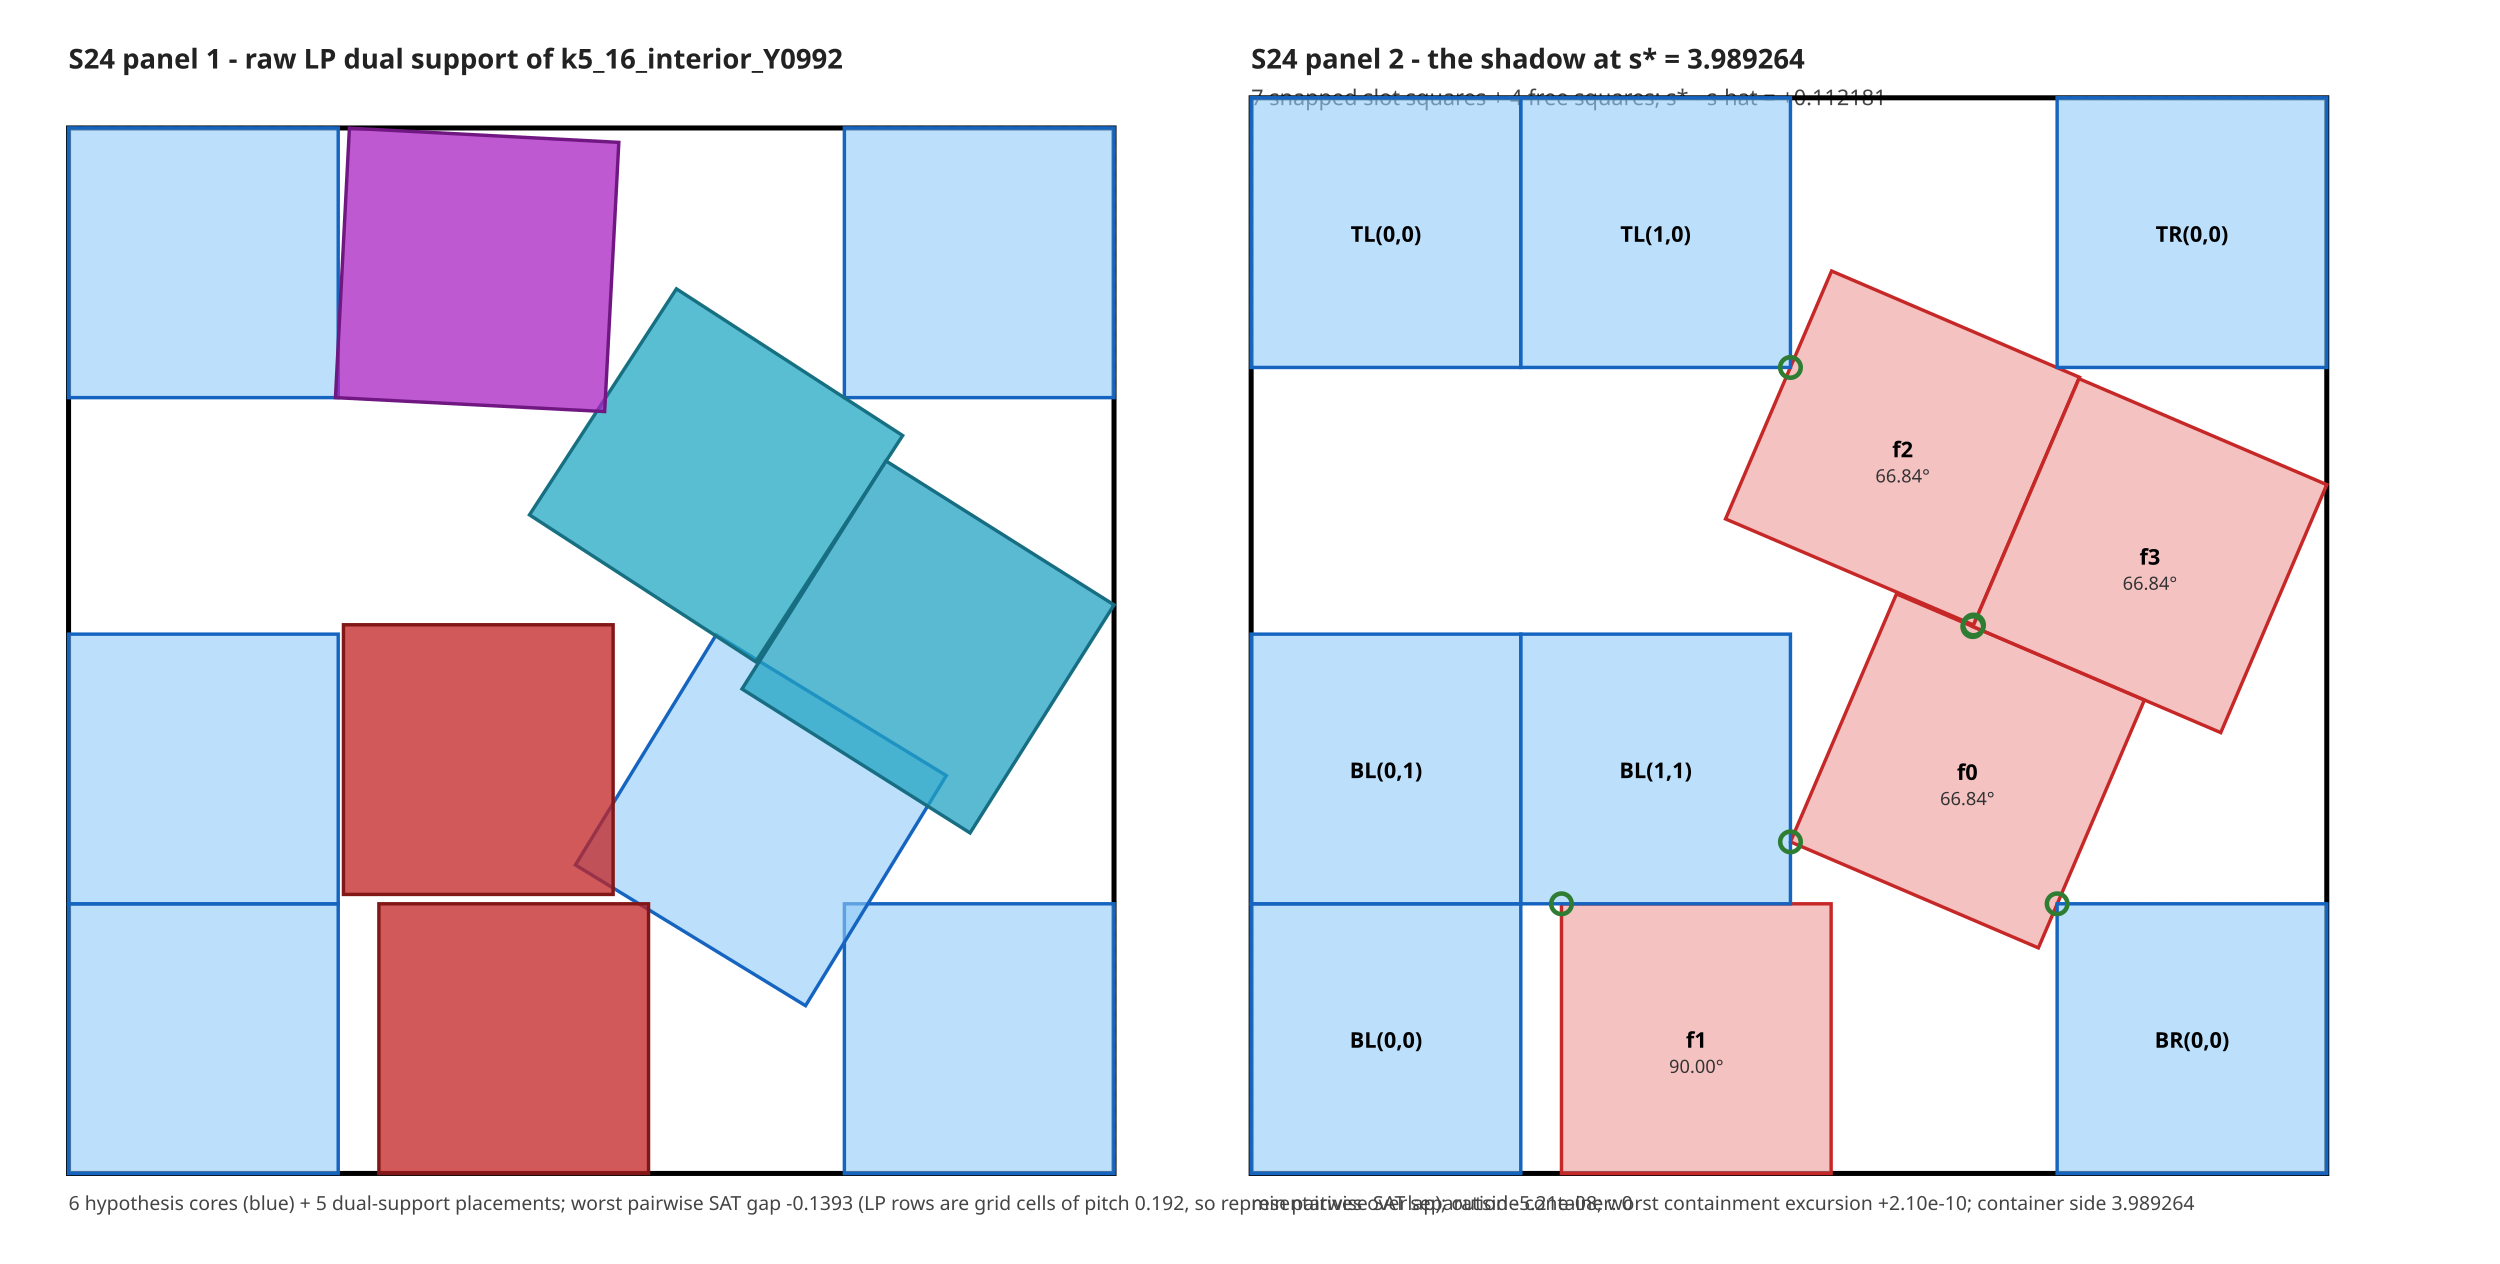
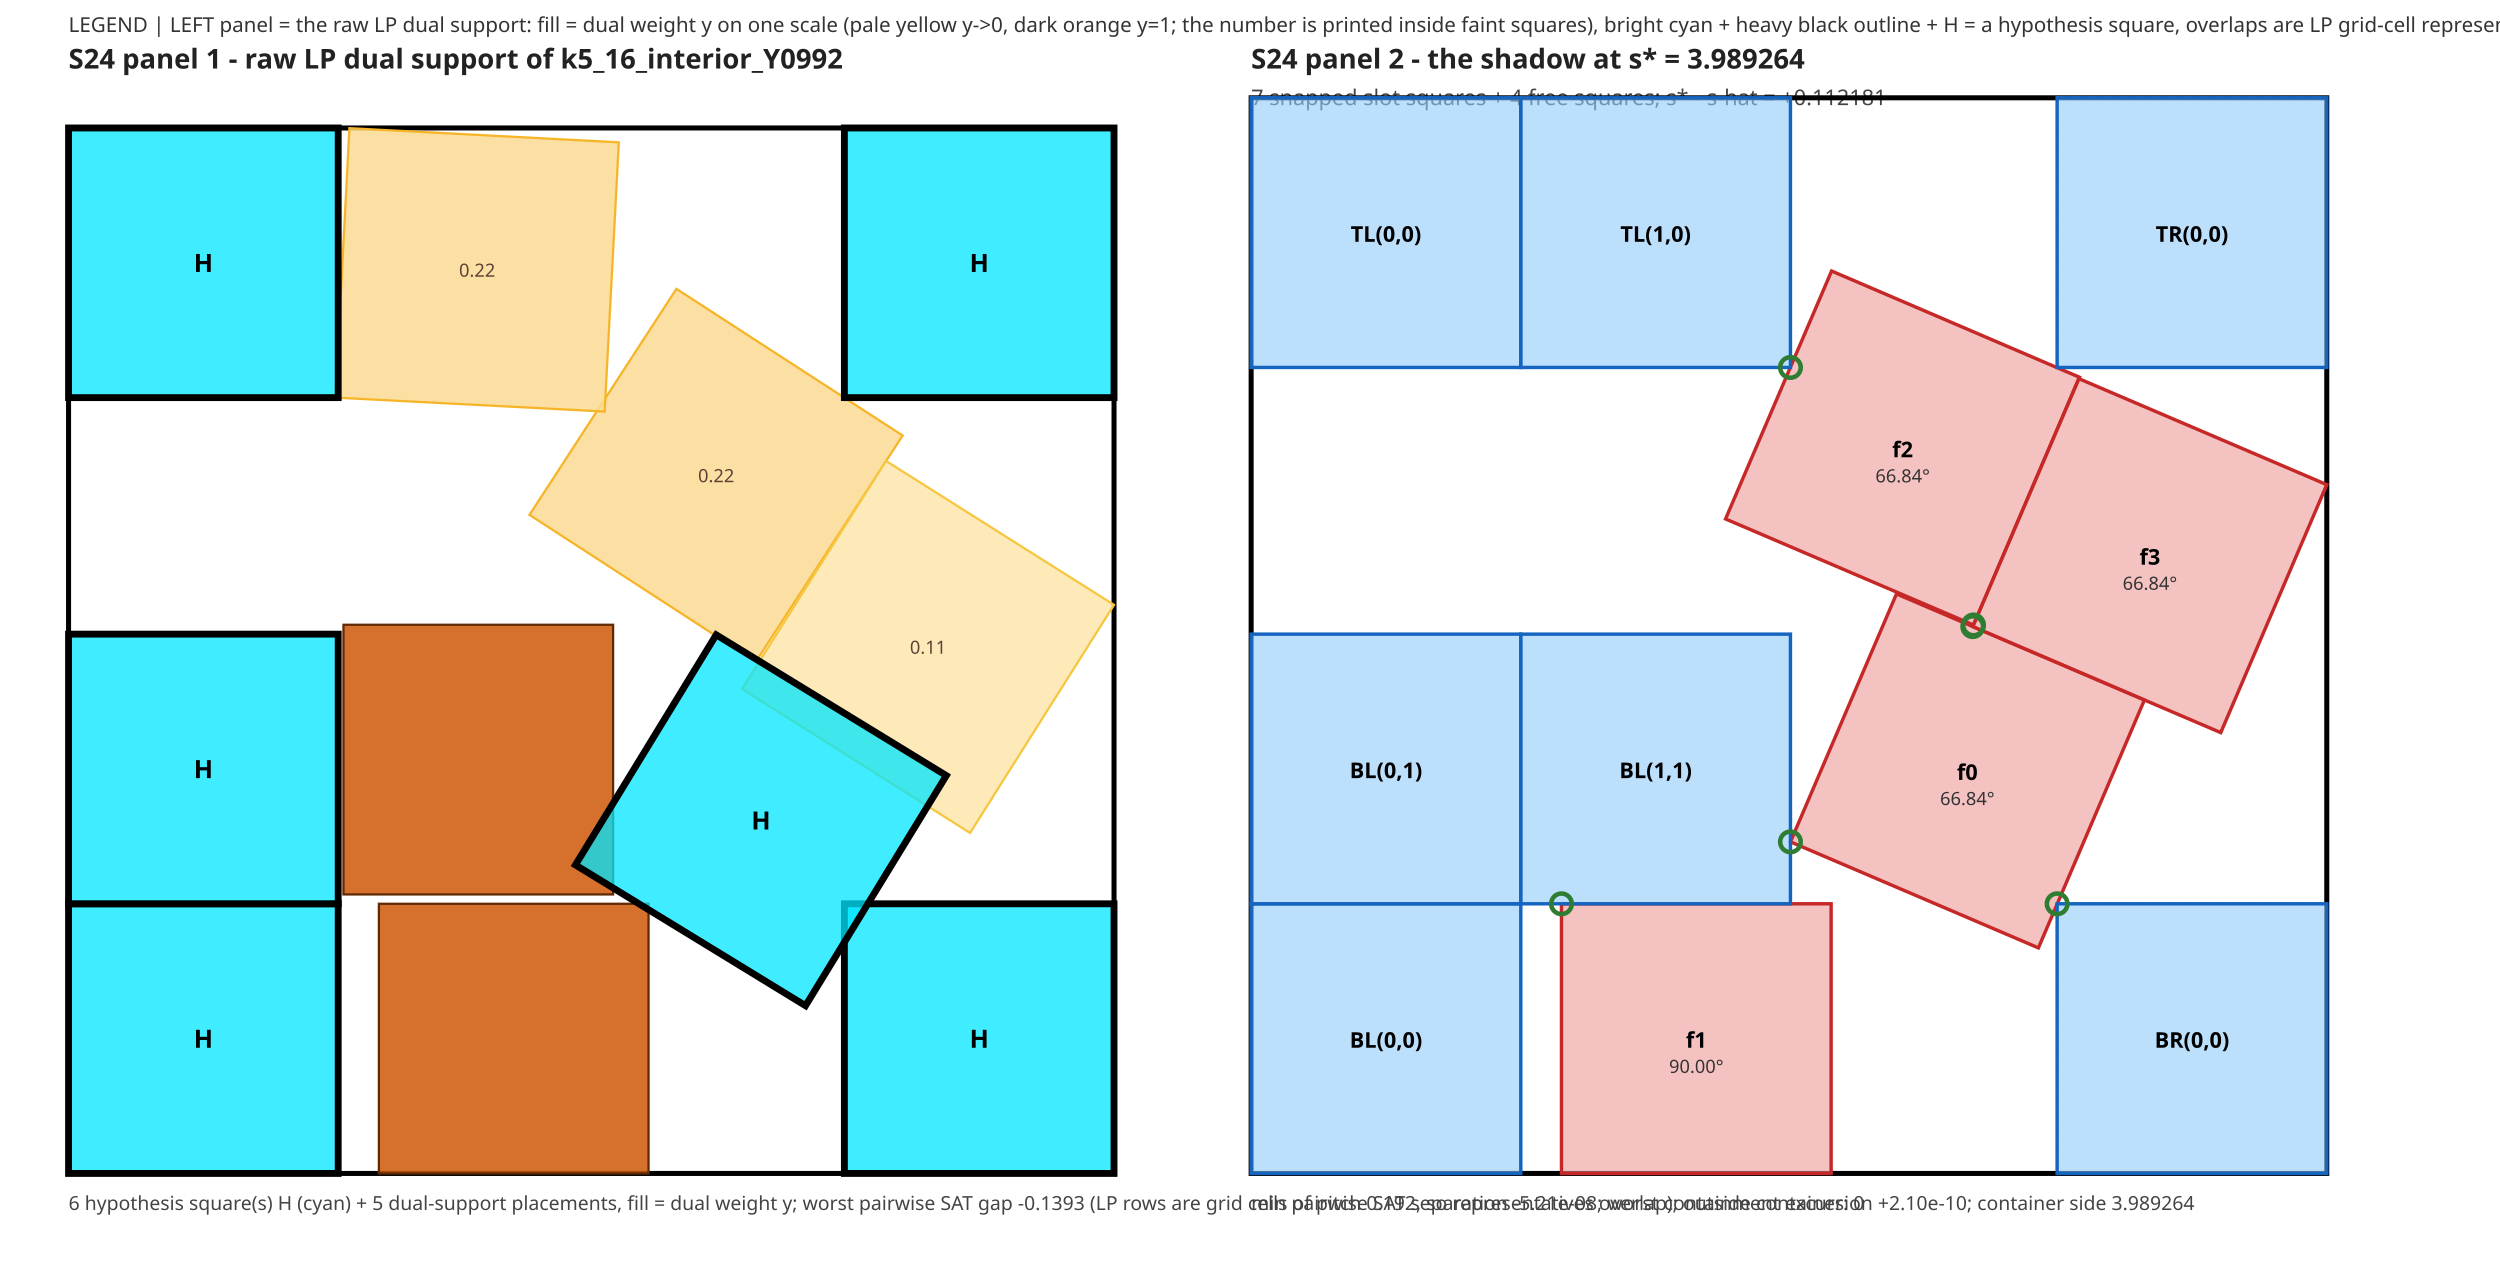
<svg xmlns="http://www.w3.org/2000/svg" width="1094" height="553" font-family="Segoe UI, sans-serif" style="background:#fff">
+   <text x="30.0" y="14.0" font-size="9" fill="#333" text-anchor="start">LEGEND  |  LEFT panel = the raw LP dual support: fill = dual weight y on one scale (pale yellow y-&gt;0, dark orange y=1; the number is printed inside faint squares), bright cyan + heavy black outline + H = a hypothesis square, overlaps are LP grid-cell representatives.  |  RIGHT panel = the minimised packing at s*: blue = slot square (named cell), red = free square (f-index + tilt), green ring = contact at gap &lt; 1e-6.</text>
  <text x="30.0" y="30.0" font-size="12" fill="#222" text-anchor="start" font-weight="bold">S24 panel 1 - raw LP dual support of k5_16_interior_Y0992</text>
  <rect x="30" y="56.0" width="457.5" height="457.5" fill="none" stroke="#000" stroke-width="2.2" />
  <rect x="30.0" y="395.5" width="118" height="118" fill="none" stroke="#bbb" stroke-width="1" stroke-dasharray="4,3" />
  <rect x="369.5" y="395.5" width="118" height="118" fill="none" stroke="#bbb" stroke-width="1" stroke-dasharray="4,3" />
  <rect x="30.0" y="56.0" width="118" height="118" fill="none" stroke="#bbb" stroke-width="1" stroke-dasharray="4,3" />
  <rect x="369.5" y="56.0" width="118" height="118" fill="none" stroke="#bbb" stroke-width="1" stroke-dasharray="4,3" />
-   <polygon points="30.0,513.5 148.0,513.5 148.0,395.5 30.0,395.5" fill="#90caf9" fill-opacity="0.60" stroke="#1565c0" stroke-width="1.5" />
-   <polygon points="30.0,395.5 148.0,395.5 148.0,277.5 30.0,277.5" fill="#90caf9" fill-opacity="0.60" stroke="#1565c0" stroke-width="1.5" />
-   <polygon points="30.0,174.0 148.0,174.0 148.0,56.0 30.0,56.0" fill="#90caf9" fill-opacity="0.60" stroke="#1565c0" stroke-width="1.5" />
-   <polygon points="369.5,513.5 487.5,513.5 487.5,395.5 369.5,395.5" fill="#90caf9" fill-opacity="0.60" stroke="#1565c0" stroke-width="1.5" />
-   <polygon points="369.5,174.0 487.5,174.0 487.5,56.0 369.5,56.0" fill="#90caf9" fill-opacity="0.60" stroke="#1565c0" stroke-width="1.5" />
-   <polygon points="352.5,440.1 414.1,339.4 313.4,277.8 251.8,378.5" fill="#90caf9" fill-opacity="0.60" stroke="#1565c0" stroke-width="1.5" />
-   <polygon points="150.3,391.4 268.3,391.4 268.3,273.4 150.3,273.4" fill="hsl(0,70%,45%)" fill-opacity="0.75" stroke="hsl(0,70%,30%)" stroke-width="1.5" />
-   <polygon points="165.8,513.5 283.8,513.5 283.8,395.5 165.8,395.5" fill="hsl(0,70%,45%)" fill-opacity="0.75" stroke="hsl(0,70%,30%)" stroke-width="1.5" />
-   <polygon points="330.7,289.6 395.0,190.6 296.0,126.4 231.7,225.3" fill="hsl(190,70%,45%)" fill-opacity="0.75" stroke="hsl(190,70%,30%)" stroke-width="1.5" />
-   <polygon points="264.6,180.1 270.8,62.3 152.9,56.1 146.8,174.0" fill="hsl(290,70%,45%)" fill-opacity="0.75" stroke="hsl(290,70%,30%)" stroke-width="1.5" />
-   <polygon points="424.5,364.5 487.5,264.7 387.7,201.7 324.7,301.5" fill="hsl(192,70%,45%)" fill-opacity="0.75" stroke="hsl(192,70%,30%)" stroke-width="1.5" />
-   <text x="30.0" y="529.5" font-size="8.5" fill="#444" text-anchor="start">6 hypothesis cores (blue) + 5 dual-support placements; worst pairwise SAT gap -0.1393 (LP rows are grid cells of pitch 0.192, so representatives overlap); outside container: 0</text>
+   <polygon points="150.3,391.4 268.3,391.4 268.3,273.4 150.3,273.4" fill="hsl(24,92%,42%)" fill-opacity="0.85" stroke="hsl(24,92%,20%)" stroke-width="1.0" />
+   <polygon points="165.8,513.5 283.8,513.5 283.8,395.5 165.8,395.5" fill="hsl(24,92%,42%)" fill-opacity="0.85" stroke="hsl(24,92%,20%)" stroke-width="1.0" />
+   <polygon points="330.7,289.6 395.0,190.6 296.0,126.4 231.7,225.3" fill="hsl(41,92%,78%)" fill-opacity="0.85" stroke="hsl(41,92%,56%)" stroke-width="1.0" />
+   <text x="313.4" y="211.0" font-size="8" fill="#5d4037" text-anchor="middle">0.22</text>
+   <polygon points="264.6,180.1 270.8,62.3 152.9,56.1 146.8,174.0" fill="hsl(41,92%,78%)" fill-opacity="0.85" stroke="hsl(41,92%,56%)" stroke-width="1.0" />
+   <text x="208.8" y="121.1" font-size="8" fill="#5d4037" text-anchor="middle">0.22</text>
+   <polygon points="424.5,364.5 487.5,264.7 387.7,201.7 324.7,301.5" fill="hsl(44,92%,83%)" fill-opacity="0.85" stroke="hsl(44,92%,61%)" stroke-width="1.0" />
+   <text x="406.1" y="286.1" font-size="8" fill="#5d4037" text-anchor="middle">0.11</text>
+   <polygon points="30.0,513.5 148.0,513.5 148.0,395.5 30.0,395.5" fill="#00e5ff" fill-opacity="0.75" stroke="#000000" stroke-width="3.0" />
+   <text x="89.0" y="458.5" font-size="11" fill="#000" text-anchor="middle" font-weight="bold">H</text>
+   <polygon points="30.0,395.5 148.0,395.5 148.0,277.5 30.0,277.5" fill="#00e5ff" fill-opacity="0.75" stroke="#000000" stroke-width="3.0" />
+   <text x="89.0" y="340.5" font-size="11" fill="#000" text-anchor="middle" font-weight="bold">H</text>
+   <polygon points="30.0,174.0 148.0,174.0 148.0,56.0 30.0,56.0" fill="#00e5ff" fill-opacity="0.75" stroke="#000000" stroke-width="3.0" />
+   <text x="89.0" y="119.0" font-size="11" fill="#000" text-anchor="middle" font-weight="bold">H</text>
+   <polygon points="369.5,513.5 487.5,513.5 487.5,395.5 369.5,395.5" fill="#00e5ff" fill-opacity="0.75" stroke="#000000" stroke-width="3.0" />
+   <text x="428.5" y="458.5" font-size="11" fill="#000" text-anchor="middle" font-weight="bold">H</text>
+   <polygon points="369.5,174.0 487.5,174.0 487.5,56.0 369.5,56.0" fill="#00e5ff" fill-opacity="0.75" stroke="#000000" stroke-width="3.0" />
+   <text x="428.5" y="119.0" font-size="11" fill="#000" text-anchor="middle" font-weight="bold">H</text>
+   <polygon points="352.5,440.1 414.1,339.4 313.4,277.8 251.8,378.5" fill="#00e5ff" fill-opacity="0.75" stroke="#000000" stroke-width="3.0" />
+   <text x="333.0" y="363.0" font-size="11" fill="#000" text-anchor="middle" font-weight="bold">H</text>
+   <text x="30.0" y="529.5" font-size="8.5" fill="#444" text-anchor="start">6 hypothesis square(s) H (cyan) + 5 dual-support placements, fill = dual weight y; worst pairwise SAT gap -0.1393 (LP rows are grid cells of pitch 0.192, so representatives overlap); outside container: 0</text>
  <text x="547.5" y="30.0" font-size="12" fill="#222" text-anchor="start" font-weight="bold">S24 panel 2 - the shadow at s* = 3.989264</text>
  <text x="547.5" y="46.0" font-size="9.5" fill="#444" text-anchor="start">7 snapped slot squares + 4 free squares; s* - s-hat = +0.112181</text>
  <rect x="547.496" y="42.8" width="470.7" height="470.7" fill="none" stroke="#000" stroke-width="2.2" />
  <rect x="547.5" y="395.5" width="118" height="118" fill="none" stroke="#bbb" stroke-width="1" stroke-dasharray="4,3" />
  <rect x="900.2" y="395.5" width="118" height="118" fill="none" stroke="#bbb" stroke-width="1" stroke-dasharray="4,3" />
  <rect x="547.5" y="42.8" width="118" height="118" fill="none" stroke="#bbb" stroke-width="1" stroke-dasharray="4,3" />
  <rect x="900.2" y="42.8" width="118" height="118" fill="none" stroke="#bbb" stroke-width="1" stroke-dasharray="4,3" />
  <polygon points="892.0,414.8 938.4,306.3 829.9,259.9 783.5,368.4" fill="#ef9a9a" fill-opacity="0.60" stroke="#c62828" stroke-width="1.5" />
  <text x="860.9" y="341.3" font-size="9.5" fill="#000" text-anchor="middle" font-weight="bold">f0</text>
  <text x="860.9" y="352.3" font-size="8" fill="#333" text-anchor="middle">66.84°</text>
  <polygon points="683.3,513.5 801.3,513.5 801.3,395.5 683.3,395.5" fill="#ef9a9a" fill-opacity="0.60" stroke="#c62828" stroke-width="1.5" />
  <text x="742.3" y="458.5" font-size="9.5" fill="#000" text-anchor="middle" font-weight="bold">f1</text>
  <text x="742.3" y="469.5" font-size="8" fill="#333" text-anchor="middle">90.00°</text>
  <polygon points="863.6,273.5 910.0,165.1 801.5,118.6 755.1,227.1" fill="#ef9a9a" fill-opacity="0.60" stroke="#c62828" stroke-width="1.5" />
  <text x="832.6" y="200.1" font-size="9.5" fill="#000" text-anchor="middle" font-weight="bold">f2</text>
  <text x="832.6" y="211.1" font-size="8" fill="#333" text-anchor="middle">66.84°</text>
  <polygon points="971.8,320.6 1018.2,212.1 909.7,165.7 863.3,274.2" fill="#ef9a9a" fill-opacity="0.60" stroke="#c62828" stroke-width="1.5" />
  <text x="940.8" y="247.1" font-size="9.5" fill="#000" text-anchor="middle" font-weight="bold">f3</text>
  <text x="940.8" y="258.1" font-size="8" fill="#333" text-anchor="middle">66.84°</text>
  <polygon points="547.5,513.5 665.5,513.5 665.5,395.5 547.5,395.5" fill="#90caf9" fill-opacity="0.60" stroke="#1565c0" stroke-width="1.5" />
  <text x="606.5" y="458.5" font-size="9.5" fill="#000" text-anchor="middle" font-weight="bold">BL(0,0)</text>
  <polygon points="547.5,395.5 665.5,395.5 665.5,277.5 547.5,277.5" fill="#90caf9" fill-opacity="0.60" stroke="#1565c0" stroke-width="1.5" />
  <text x="606.5" y="340.5" font-size="9.5" fill="#000" text-anchor="middle" font-weight="bold">BL(0,1)</text>
  <polygon points="665.5,395.5 783.5,395.5 783.5,277.5 665.5,277.5" fill="#90caf9" fill-opacity="0.60" stroke="#1565c0" stroke-width="1.5" />
  <text x="724.5" y="340.5" font-size="9.5" fill="#000" text-anchor="middle" font-weight="bold">BL(1,1)</text>
  <polygon points="900.2,513.5 1018.2,513.5 1018.2,395.5 900.2,395.5" fill="#90caf9" fill-opacity="0.60" stroke="#1565c0" stroke-width="1.5" />
  <text x="959.2" y="458.5" font-size="9.5" fill="#000" text-anchor="middle" font-weight="bold">BR(0,0)</text>
  <polygon points="547.5,160.8 665.5,160.8 665.5,42.8 547.5,42.8" fill="#90caf9" fill-opacity="0.60" stroke="#1565c0" stroke-width="1.5" />
  <text x="606.5" y="105.8" font-size="9.5" fill="#000" text-anchor="middle" font-weight="bold">TL(0,0)</text>
  <polygon points="665.5,160.8 783.5,160.8 783.5,42.8 665.5,42.8" fill="#90caf9" fill-opacity="0.60" stroke="#1565c0" stroke-width="1.5" />
  <text x="724.5" y="105.8" font-size="9.5" fill="#000" text-anchor="middle" font-weight="bold">TL(1,0)</text>
  <polygon points="900.2,160.8 1018.2,160.8 1018.2,42.8 900.2,42.8" fill="#90caf9" fill-opacity="0.60" stroke="#1565c0" stroke-width="1.5" />
  <text x="959.2" y="105.8" font-size="9.5" fill="#000" text-anchor="middle" font-weight="bold">TR(0,0)</text>
  <circle cx="863.3" cy="274.2" r="4.5" fill="none" stroke="#2e7d32" stroke-width="2" />
  <circle cx="783.5" cy="368.4" r="4.5" fill="none" stroke="#2e7d32" stroke-width="2" />
  <circle cx="900.2" cy="395.5" r="4.5" fill="none" stroke="#2e7d32" stroke-width="2" />
  <circle cx="683.3" cy="395.5" r="4.5" fill="none" stroke="#2e7d32" stroke-width="2" />
  <circle cx="863.6" cy="273.5" r="4.5" fill="none" stroke="#2e7d32" stroke-width="2" />
  <circle cx="783.5" cy="160.8" r="4.5" fill="none" stroke="#2e7d32" stroke-width="2" />
  <text x="547.5" y="529.5" font-size="8.5" fill="#444" text-anchor="start">min pairwise SAT separation -5.21e-08; worst containment excursion +2.10e-10; container side 3.989264</text>
</svg>
